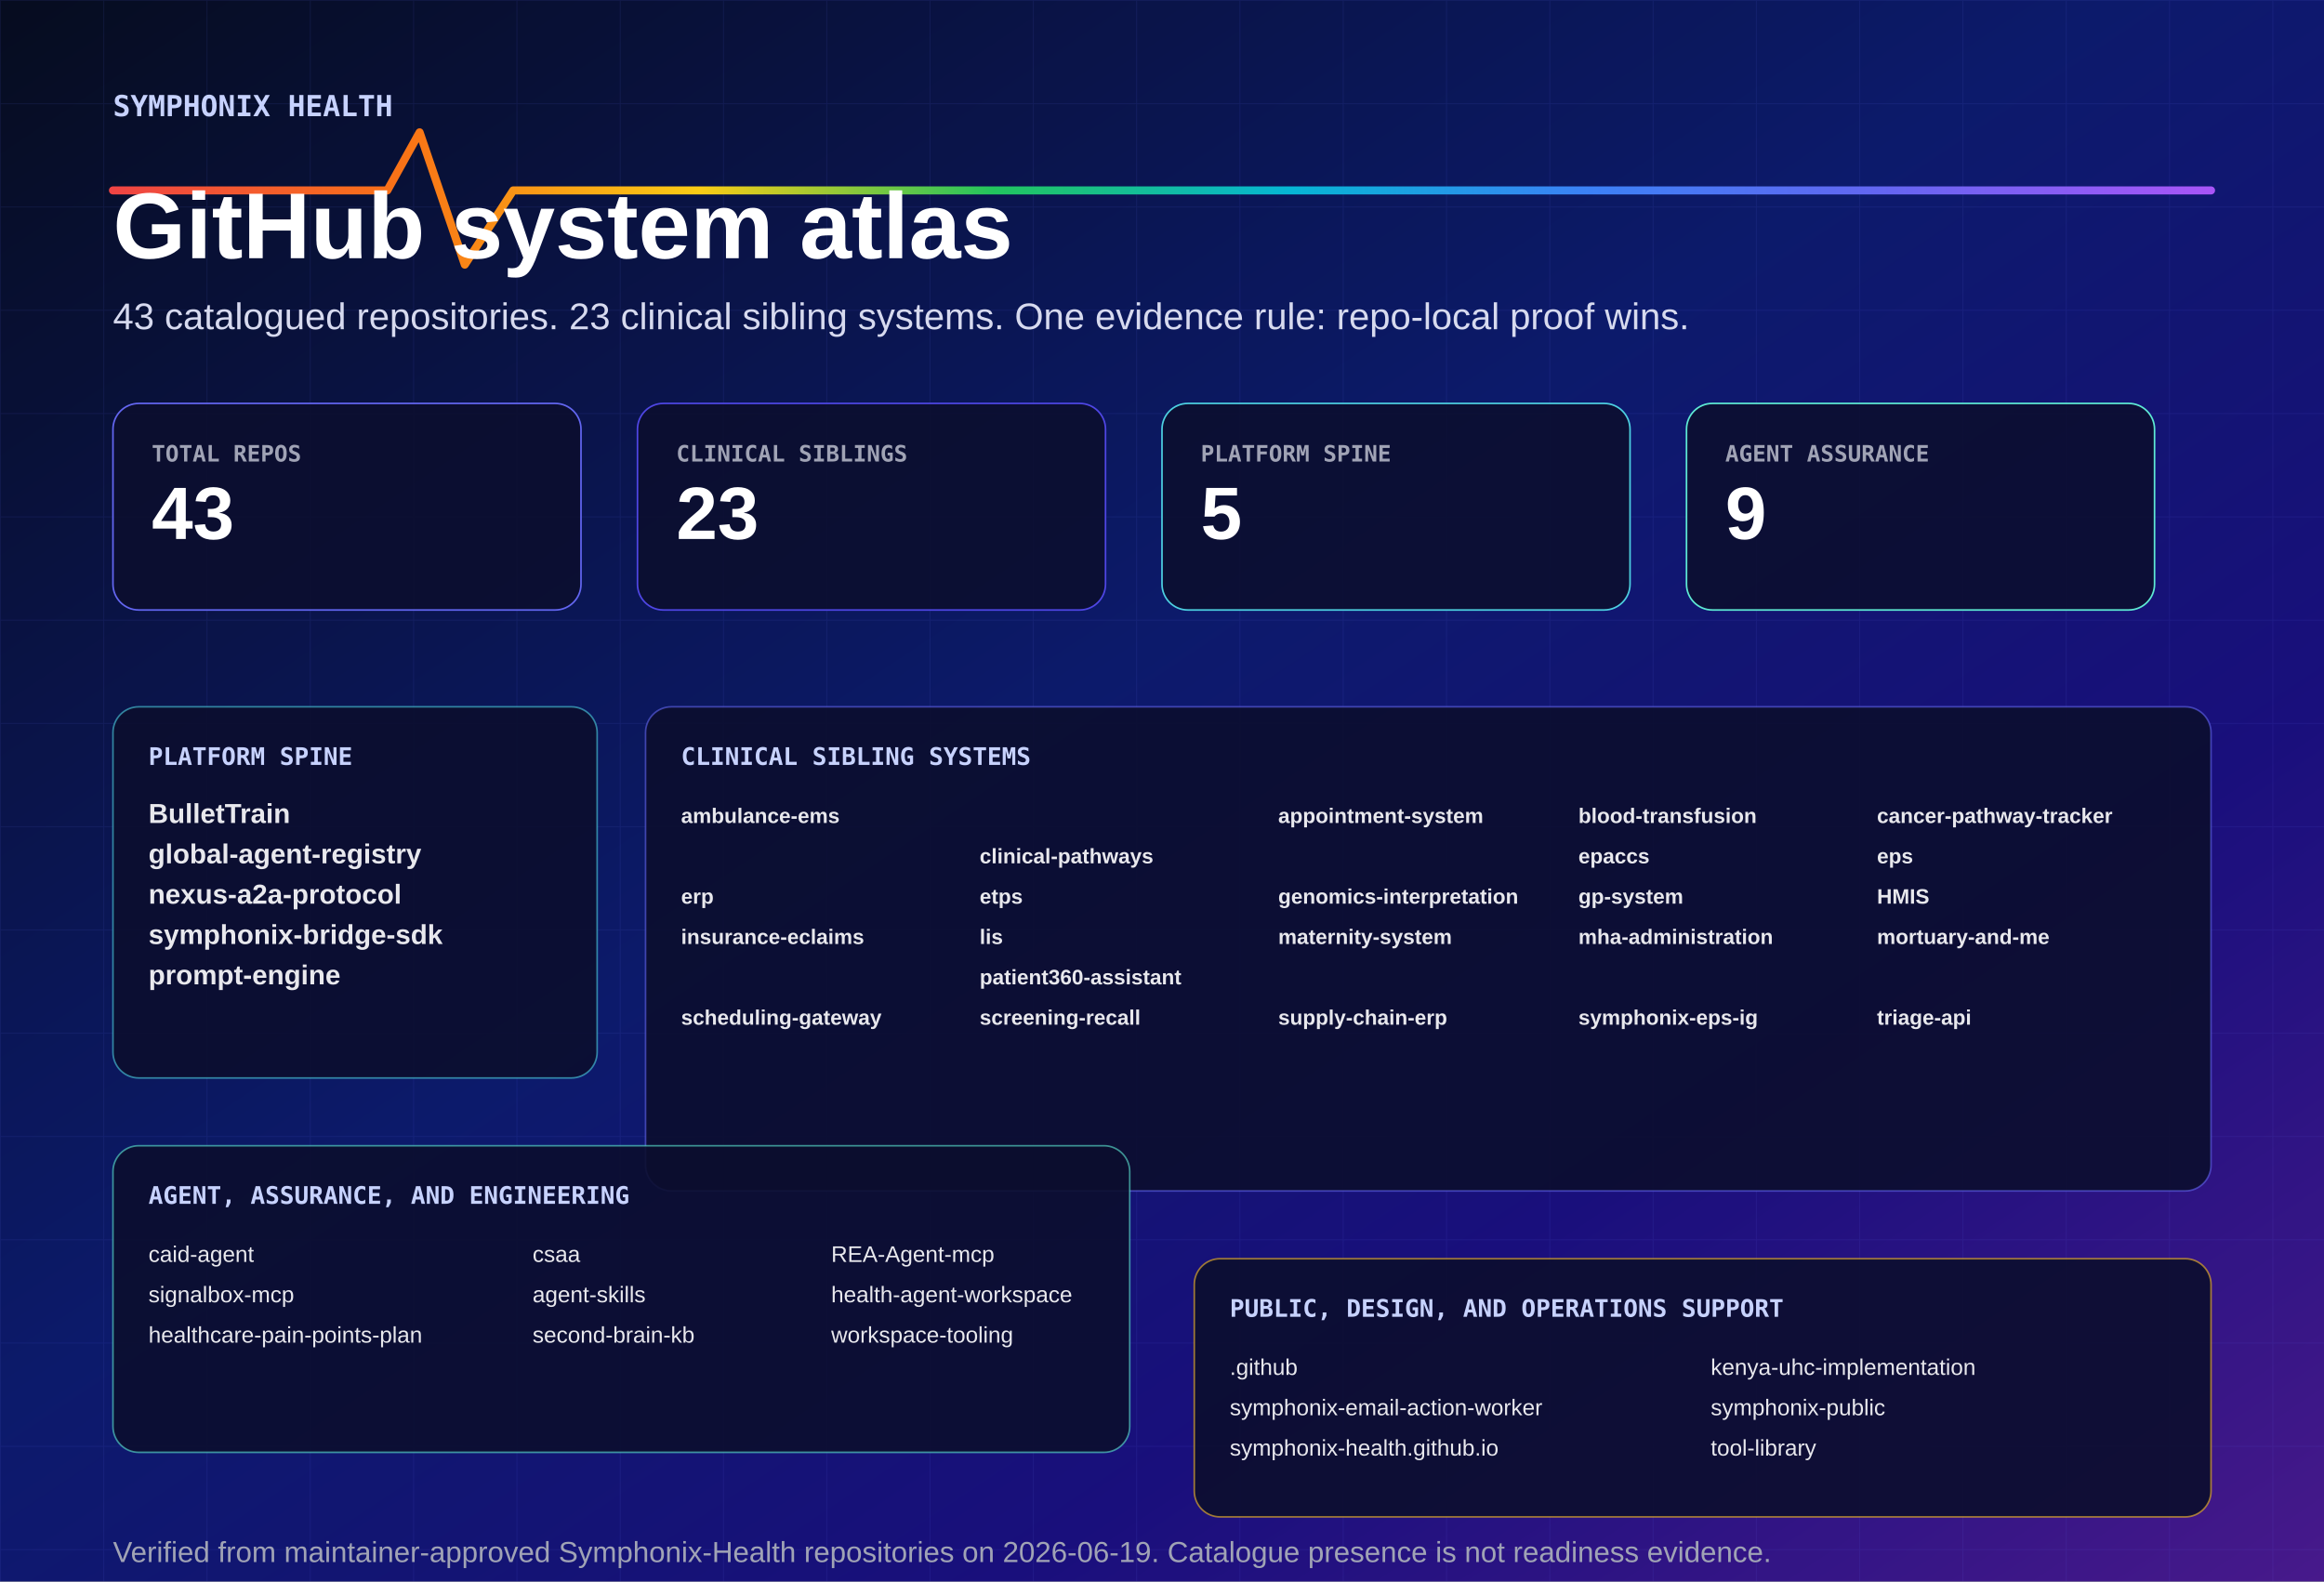
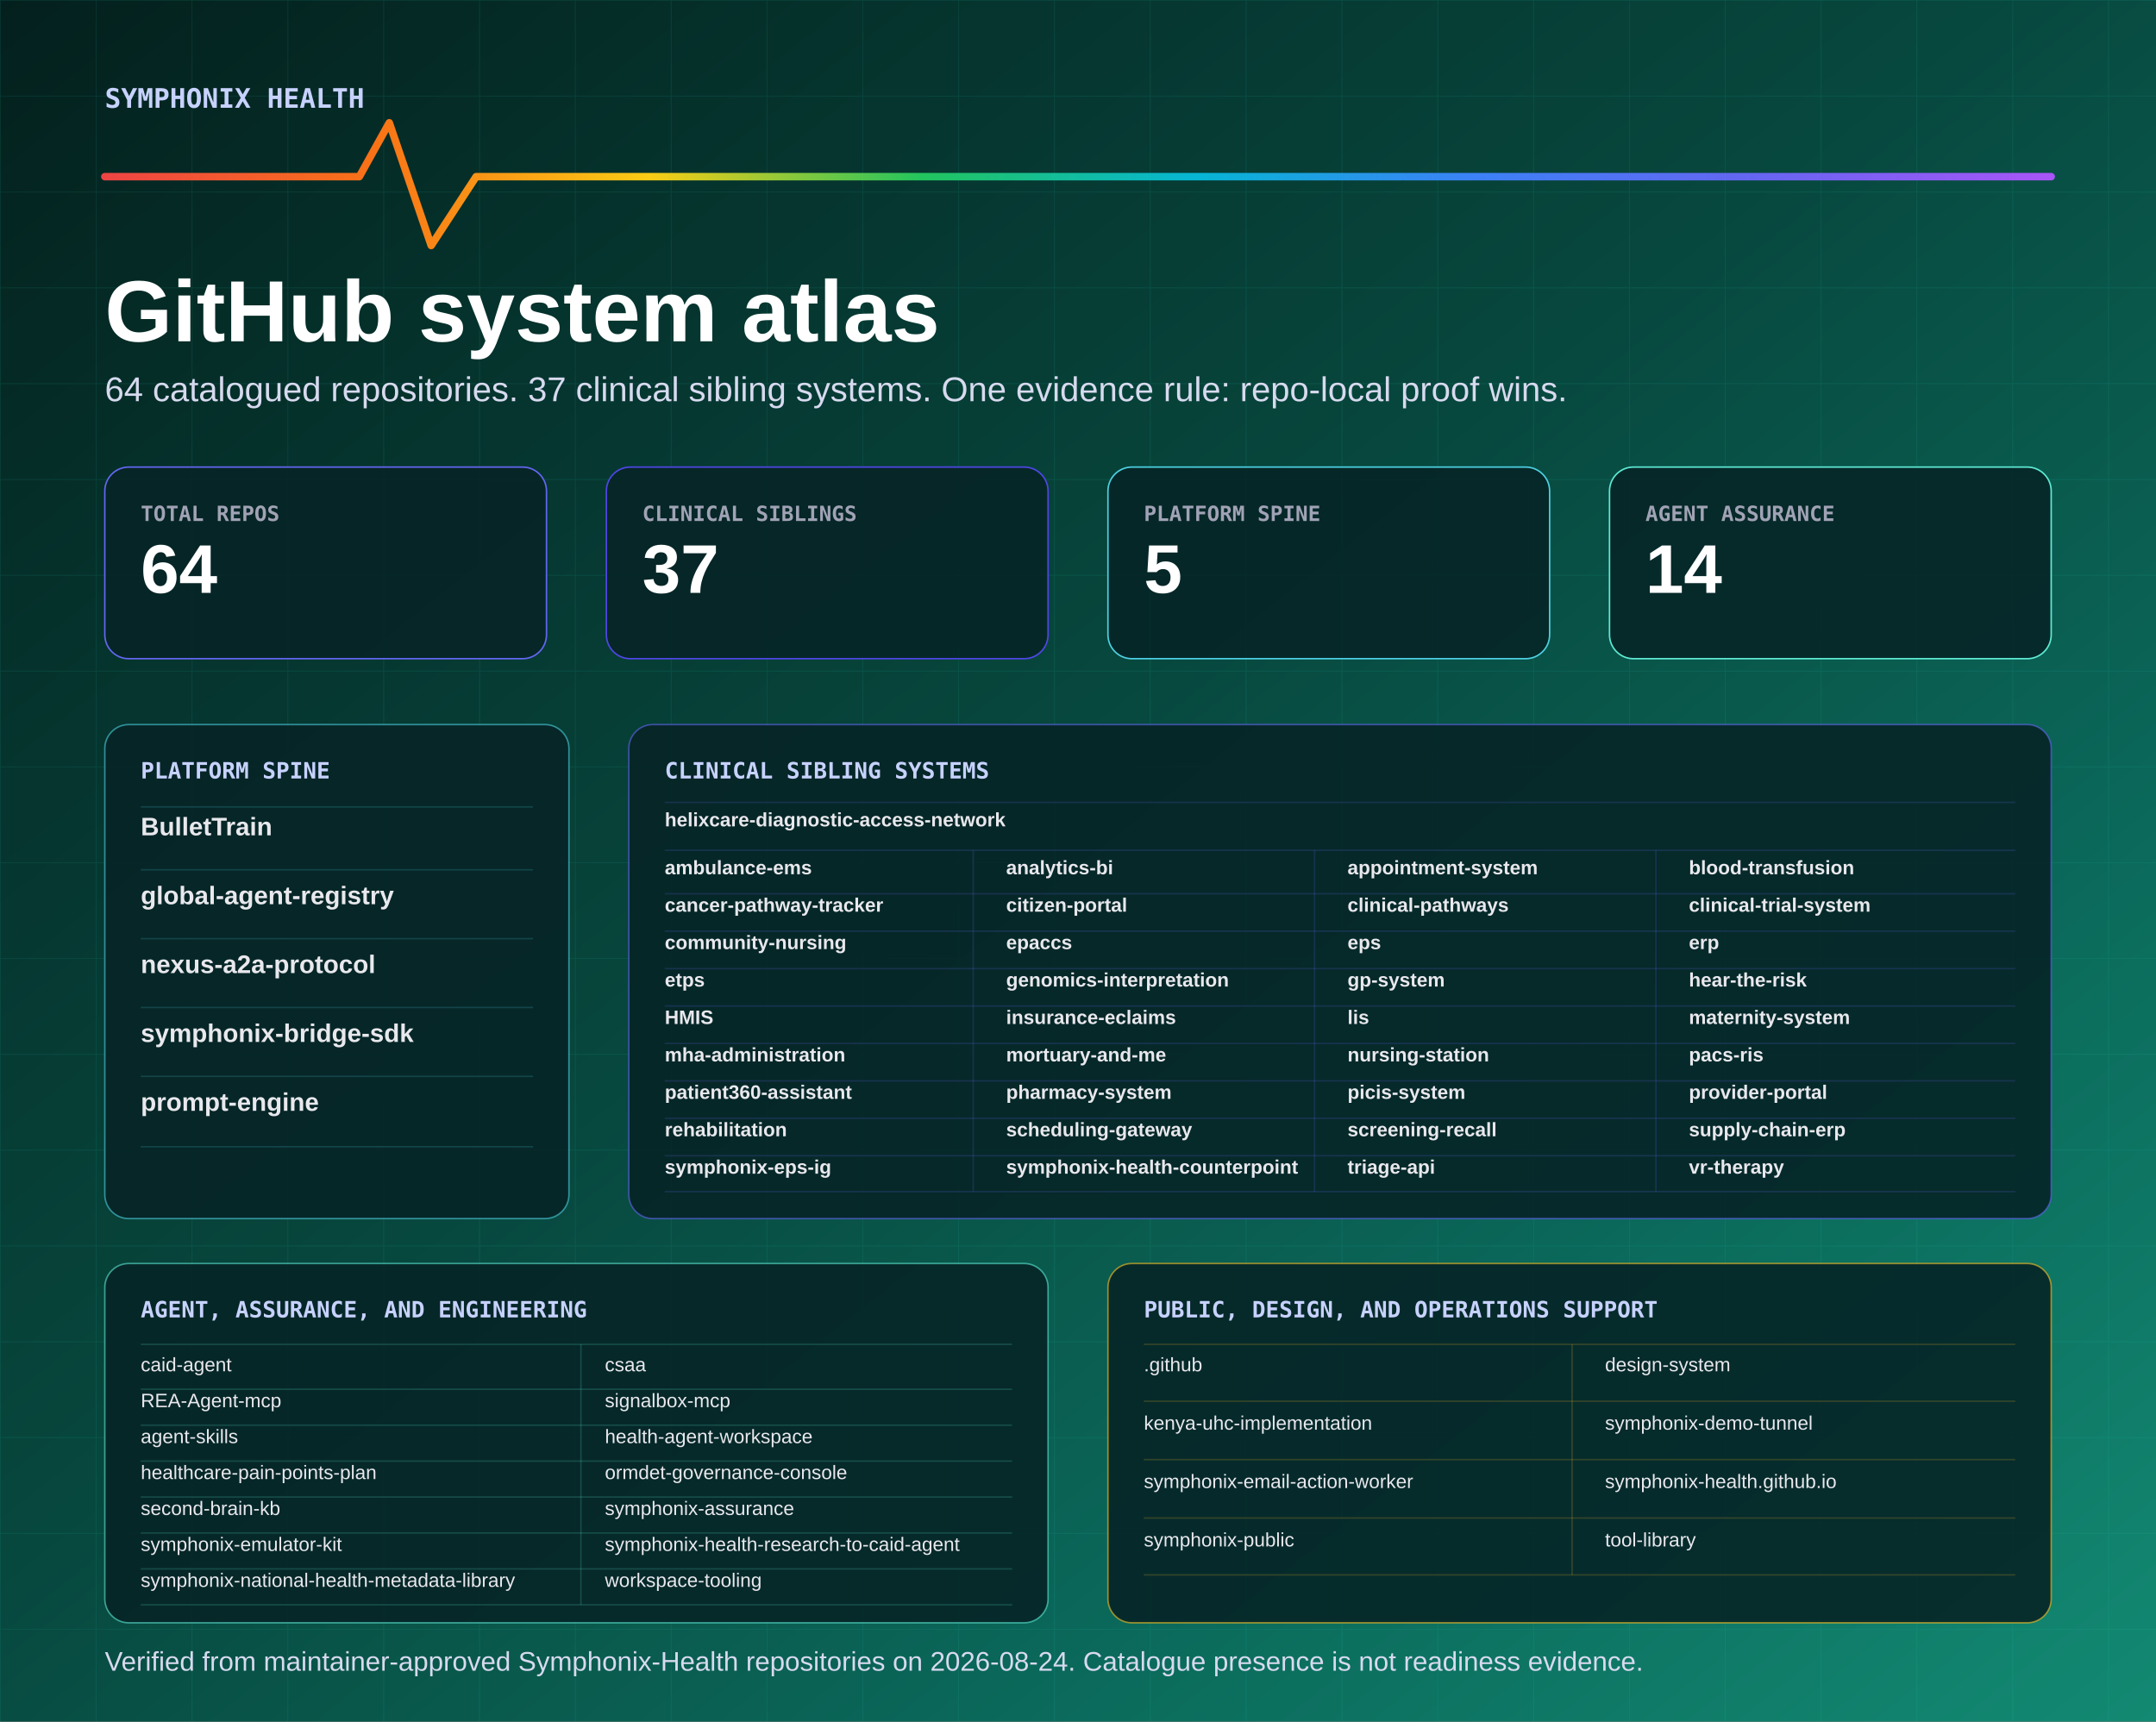
- <svg xmlns="http://www.w3.org/2000/svg" width="1440" height="980" viewBox="0 0 1440 980" role="img" aria-labelledby="title desc">
+ <svg xmlns="http://www.w3.org/2000/svg" width="1440" height="1150" viewBox="0 0 1440 1150" role="img" aria-labelledby="title desc">
  <defs>
    <linearGradient id="bg" x1="0" y1="0" x2="1" y2="1">
-       <stop offset="0" stop-color="#060D1F" />
-       <stop offset="0.45" stop-color="#0D1B6E" />
-       <stop offset="0.72" stop-color="#1A1080" />
-       <stop offset="1" stop-color="#4A1A90" />
+       <stop offset="0" stop-color="#04211E" />
+       <stop offset="0.45" stop-color="#07493F" />
+       <stop offset="0.72" stop-color="#0B6B5C" />
+       <stop offset="1" stop-color="#148F77" />
    </linearGradient>
    <linearGradient id="pulse" x1="0" y1="0" x2="1" y2="0">
      <stop offset="0" stop-color="#EF4444" />
      <stop offset="0.14" stop-color="#F97316" />
      <stop offset="0.28" stop-color="#FACC15" />
      <stop offset="0.42" stop-color="#22C55E" />
      <stop offset="0.56" stop-color="#06B6D4" />
      <stop offset="0.7" stop-color="#3B82F6" />
      <stop offset="0.84" stop-color="#6366F1" />
      <stop offset="1" stop-color="#A855F7" />
    </linearGradient>
    <pattern id="grid" width="64" height="64" patternUnits="userSpaceOnUse">
-       <path d="M64 0H0V64" fill="none" stroke="#6366F1" stroke-opacity="0.11" stroke-width="1" />
+       <path d="M64 0H0V64" fill="none" stroke="#2DD4BF" stroke-opacity="0.11" stroke-width="1" />
    </pattern>
  </defs>
-   <rect width="1440" height="980" fill="#080A2E" />
-   <rect width="1440" height="980" fill="url(#bg)" opacity="0.95" />
-   <rect width="1440" height="980" fill="url(#grid)" />
+   <rect width="1440" height="1150" fill="#041A18" />
+   <rect width="1440" height="1150" fill="url(#bg)" opacity="0.95" />
+   <rect width="1440" height="1150" fill="url(#grid)" />
  <path d="M70 118 H240 L260 82 L288 164 L318 118 H1370" fill="none" stroke="url(#pulse)" stroke-width="5" stroke-linecap="round" stroke-linejoin="round" />
  <text x="70" y="72" font-family="JetBrains Mono, Consolas, monospace" font-size="18" font-weight="700" fill="#C7D2FE">SYMPHONIX HEALTH</text>
-   <text x="70" y="160" font-family="DM Sans, Segoe UI, Arial, sans-serif" font-size="58" font-weight="800" fill="#FFFFFF">GitHub system atlas</text>
-   <text x="70" y="204" font-family="DM Sans, Segoe UI, Arial, sans-serif" font-size="23" font-weight="500" fill="#D7DAEF">43 catalogued repositories. 23 clinical sibling systems. One evidence rule: repo-local proof wins.</text>
-   <rect x="70" y="250" width="290" height="128" rx="16" fill="rgba(12,14,46,0.88)" stroke="#6366F1" />
-   <text x="94" y="286" font-family="JetBrains Mono, Consolas, monospace" font-size="14" font-weight="600" fill="#A0A3B5">TOTAL REPOS</text>
-   <text x="94" y="334" font-family="DM Sans, Segoe UI, Arial, sans-serif" font-size="46" font-weight="800" fill="#FFFFFF">43</text>
-   <rect x="395" y="250" width="290" height="128" rx="16" fill="rgba(12,14,46,0.88)" stroke="#4F46E5" />
-   <text x="419" y="286" font-family="JetBrains Mono, Consolas, monospace" font-size="14" font-weight="600" fill="#A0A3B5">CLINICAL SIBLINGS</text>
-   <text x="419" y="334" font-family="DM Sans, Segoe UI, Arial, sans-serif" font-size="46" font-weight="800" fill="#FFFFFF">23</text>
-   <rect x="720" y="250" width="290" height="128" rx="16" fill="rgba(12,14,46,0.88)" stroke="#4DD0E1" />
-   <text x="744" y="286" font-family="JetBrains Mono, Consolas, monospace" font-size="14" font-weight="600" fill="#A0A3B5">PLATFORM SPINE</text>
-   <text x="744" y="334" font-family="DM Sans, Segoe UI, Arial, sans-serif" font-size="46" font-weight="800" fill="#FFFFFF">5</text>
-   <rect x="1045" y="250" width="290" height="128" rx="16" fill="rgba(12,14,46,0.88)" stroke="#5EEAD4" />
-   <text x="1069" y="286" font-family="JetBrains Mono, Consolas, monospace" font-size="14" font-weight="600" fill="#A0A3B5">AGENT ASSURANCE</text>
-   <text x="1069" y="334" font-family="DM Sans, Segoe UI, Arial, sans-serif" font-size="46" font-weight="800" fill="#FFFFFF">9</text>
-   <rect x="70" y="438" width="300" height="230" rx="16" fill="rgba(12,14,46,0.9)" stroke="#4DD0E1" stroke-opacity="0.6" />
-   <text x="92" y="474" font-family="JetBrains Mono, Consolas, monospace" font-size="15" font-weight="700" fill="#C7D2FE">PLATFORM SPINE</text>
-   <text x="92" y="510" font-family="DM Sans, Segoe UI, Arial, sans-serif" font-size="17" font-weight="600" fill="#E8E8ED">BulletTrain</text>
-   <text x="92" y="535" font-family="DM Sans, Segoe UI, Arial, sans-serif" font-size="17" font-weight="600" fill="#E8E8ED">global-agent-registry</text>
-   <text x="92" y="560" font-family="DM Sans, Segoe UI, Arial, sans-serif" font-size="17" font-weight="600" fill="#E8E8ED">nexus-a2a-protocol</text>
-   <text x="92" y="585" font-family="DM Sans, Segoe UI, Arial, sans-serif" font-size="17" font-weight="600" fill="#E8E8ED">symphonix-bridge-sdk</text>
-   <text x="92" y="610" font-family="DM Sans, Segoe UI, Arial, sans-serif" font-size="17" font-weight="600" fill="#E8E8ED">prompt-engine</text>
-   <rect x="400" y="438" width="970" height="300" rx="16" fill="rgba(12,14,46,0.9)" stroke="#6366F1" stroke-opacity="0.6" />
-   <text x="422" y="474" font-family="JetBrains Mono, Consolas, monospace" font-size="15" font-weight="700" fill="#C7D2FE">CLINICAL SIBLING SYSTEMS</text>
-   <text x="422" y="510" font-family="DM Sans, Segoe UI, Arial, sans-serif" font-size="13" font-weight="600" fill="#E8E8ED">ambulance-ems</text>
-   <text x="792" y="510" font-family="DM Sans, Segoe UI, Arial, sans-serif" font-size="13" font-weight="600" fill="#E8E8ED">appointment-system</text>
-   <text x="978" y="510" font-family="DM Sans, Segoe UI, Arial, sans-serif" font-size="13" font-weight="600" fill="#E8E8ED">blood-transfusion</text>
-   <text x="1163" y="510" font-family="DM Sans, Segoe UI, Arial, sans-serif" font-size="13" font-weight="600" fill="#E8E8ED">cancer-pathway-tracker</text>
-   <text x="607" y="535" font-family="DM Sans, Segoe UI, Arial, sans-serif" font-size="13" font-weight="600" fill="#E8E8ED">clinical-pathways</text>
-   <text x="978" y="535" font-family="DM Sans, Segoe UI, Arial, sans-serif" font-size="13" font-weight="600" fill="#E8E8ED">epaccs</text>
-   <text x="1163" y="535" font-family="DM Sans, Segoe UI, Arial, sans-serif" font-size="13" font-weight="600" fill="#E8E8ED">eps</text>
-   <text x="422" y="560" font-family="DM Sans, Segoe UI, Arial, sans-serif" font-size="13" font-weight="600" fill="#E8E8ED">erp</text>
-   <text x="607" y="560" font-family="DM Sans, Segoe UI, Arial, sans-serif" font-size="13" font-weight="600" fill="#E8E8ED">etps</text>
-   <text x="792" y="560" font-family="DM Sans, Segoe UI, Arial, sans-serif" font-size="13" font-weight="600" fill="#E8E8ED">genomics-interpretation</text>
-   <text x="978" y="560" font-family="DM Sans, Segoe UI, Arial, sans-serif" font-size="13" font-weight="600" fill="#E8E8ED">gp-system</text>
-   <text x="1163" y="560" font-family="DM Sans, Segoe UI, Arial, sans-serif" font-size="13" font-weight="600" fill="#E8E8ED">HMIS</text>
-   <text x="422" y="585" font-family="DM Sans, Segoe UI, Arial, sans-serif" font-size="13" font-weight="600" fill="#E8E8ED">insurance-eclaims</text>
-   <text x="607" y="585" font-family="DM Sans, Segoe UI, Arial, sans-serif" font-size="13" font-weight="600" fill="#E8E8ED">lis</text>
-   <text x="792" y="585" font-family="DM Sans, Segoe UI, Arial, sans-serif" font-size="13" font-weight="600" fill="#E8E8ED">maternity-system</text>
-   <text x="978" y="585" font-family="DM Sans, Segoe UI, Arial, sans-serif" font-size="13" font-weight="600" fill="#E8E8ED">mha-administration</text>
-   <text x="1163" y="585" font-family="DM Sans, Segoe UI, Arial, sans-serif" font-size="13" font-weight="600" fill="#E8E8ED">mortuary-and-me</text>
-   <text x="607" y="610" font-family="DM Sans, Segoe UI, Arial, sans-serif" font-size="13" font-weight="600" fill="#E8E8ED">patient360-assistant</text>
-   <text x="422" y="635" font-family="DM Sans, Segoe UI, Arial, sans-serif" font-size="13" font-weight="600" fill="#E8E8ED">scheduling-gateway</text>
-   <text x="607" y="635" font-family="DM Sans, Segoe UI, Arial, sans-serif" font-size="13" font-weight="600" fill="#E8E8ED">screening-recall</text>
-   <text x="792" y="635" font-family="DM Sans, Segoe UI, Arial, sans-serif" font-size="13" font-weight="600" fill="#E8E8ED">supply-chain-erp</text>
-   <text x="978" y="635" font-family="DM Sans, Segoe UI, Arial, sans-serif" font-size="13" font-weight="600" fill="#E8E8ED">symphonix-eps-ig</text>
-   <text x="1163" y="635" font-family="DM Sans, Segoe UI, Arial, sans-serif" font-size="13" font-weight="600" fill="#E8E8ED">triage-api</text>
-   <rect x="70" y="710" width="630" height="190" rx="16" fill="rgba(12,14,46,0.9)" stroke="#5EEAD4" stroke-opacity="0.6" />
-   <text x="92" y="746" font-family="JetBrains Mono, Consolas, monospace" font-size="15" font-weight="700" fill="#C7D2FE">AGENT, ASSURANCE, AND ENGINEERING</text>
-   <text x="92" y="782" font-family="DM Sans, Segoe UI, Arial, sans-serif" font-size="14" font-weight="500" fill="#E8E8ED">caid-agent</text>
-   <text x="330" y="782" font-family="DM Sans, Segoe UI, Arial, sans-serif" font-size="14" font-weight="500" fill="#E8E8ED">csaa</text>
-   <text x="515" y="782" font-family="DM Sans, Segoe UI, Arial, sans-serif" font-size="14" font-weight="500" fill="#E8E8ED">REA-Agent-mcp</text>
-   <text x="92" y="807" font-family="DM Sans, Segoe UI, Arial, sans-serif" font-size="14" font-weight="500" fill="#E8E8ED">signalbox-mcp</text>
-   <text x="330" y="807" font-family="DM Sans, Segoe UI, Arial, sans-serif" font-size="14" font-weight="500" fill="#E8E8ED">agent-skills</text>
-   <text x="515" y="807" font-family="DM Sans, Segoe UI, Arial, sans-serif" font-size="14" font-weight="500" fill="#E8E8ED">health-agent-workspace</text>
-   <text x="92" y="832" font-family="DM Sans, Segoe UI, Arial, sans-serif" font-size="14" font-weight="500" fill="#E8E8ED">healthcare-pain-points-plan</text>
-   <text x="330" y="832" font-family="DM Sans, Segoe UI, Arial, sans-serif" font-size="14" font-weight="500" fill="#E8E8ED">second-brain-kb</text>
-   <text x="515" y="832" font-family="DM Sans, Segoe UI, Arial, sans-serif" font-size="14" font-weight="500" fill="#E8E8ED">workspace-tooling</text>
-   <rect x="740" y="780" width="630" height="160" rx="16" fill="rgba(12,14,46,0.9)" stroke="#FBBF24" stroke-opacity="0.6" />
-   <text x="762" y="816" font-family="JetBrains Mono, Consolas, monospace" font-size="15" font-weight="700" fill="#C7D2FE">PUBLIC, DESIGN, AND OPERATIONS SUPPORT</text>
-   <text x="762" y="852" font-family="DM Sans, Segoe UI, Arial, sans-serif" font-size="14" font-weight="500" fill="#E8E8ED">.github</text>
-   <text x="1060" y="852" font-family="DM Sans, Segoe UI, Arial, sans-serif" font-size="14" font-weight="500" fill="#E8E8ED">kenya-uhc-implementation</text>
-   <text x="762" y="877" font-family="DM Sans, Segoe UI, Arial, sans-serif" font-size="14" font-weight="500" fill="#E8E8ED">symphonix-email-action-worker</text>
-   <text x="1060" y="877" font-family="DM Sans, Segoe UI, Arial, sans-serif" font-size="14" font-weight="500" fill="#E8E8ED">symphonix-public</text>
-   <text x="762" y="902" font-family="DM Sans, Segoe UI, Arial, sans-serif" font-size="14" font-weight="500" fill="#E8E8ED">symphonix-health.github.io</text>
-   <text x="1060" y="902" font-family="DM Sans, Segoe UI, Arial, sans-serif" font-size="14" font-weight="500" fill="#E8E8ED">tool-library</text>
-   <text x="70" y="968" font-family="DM Sans, Segoe UI, Arial, sans-serif" font-size="18" font-weight="500" fill="#A0A3B5">Verified from maintainer-approved Symphonix-Health repositories on 2026-06-19. Catalogue presence is not readiness evidence.</text>
+   <text x="70" y="228" font-family="DM Sans, Segoe UI, Arial, sans-serif" font-size="58" font-weight="800" fill="#FFFFFF">GitHub system atlas</text>
+   <text x="70" y="268" font-family="DM Sans, Segoe UI, Arial, sans-serif" font-size="23" font-weight="500" fill="#D7DAEF">64 catalogued repositories. 37 clinical sibling systems. One evidence rule: repo-local proof wins.</text>
+   <rect x="70" y="312" width="295" height="128" rx="16" fill="rgba(6,36,38,0.88)" stroke="#6366F1" />
+   <text x="94" y="348" font-family="JetBrains Mono, Consolas, monospace" font-size="14" font-weight="600" fill="#A0A3B5">TOTAL REPOS</text>
+   <text x="94" y="396" font-family="DM Sans, Segoe UI, Arial, sans-serif" font-size="46" font-weight="800" fill="#FFFFFF">64</text>
+   <rect x="405" y="312" width="295" height="128" rx="16" fill="rgba(6,36,38,0.88)" stroke="#4F46E5" />
+   <text x="429" y="348" font-family="JetBrains Mono, Consolas, monospace" font-size="14" font-weight="600" fill="#A0A3B5">CLINICAL SIBLINGS</text>
+   <text x="429" y="396" font-family="DM Sans, Segoe UI, Arial, sans-serif" font-size="46" font-weight="800" fill="#FFFFFF">37</text>
+   <rect x="740" y="312" width="295" height="128" rx="16" fill="rgba(6,36,38,0.88)" stroke="#4DD0E1" />
+   <text x="764" y="348" font-family="JetBrains Mono, Consolas, monospace" font-size="14" font-weight="600" fill="#A0A3B5">PLATFORM SPINE</text>
+   <text x="764" y="396" font-family="DM Sans, Segoe UI, Arial, sans-serif" font-size="46" font-weight="800" fill="#FFFFFF">5</text>
+   <rect x="1075" y="312" width="295" height="128" rx="16" fill="rgba(6,36,38,0.88)" stroke="#5EEAD4" />
+   <text x="1099" y="348" font-family="JetBrains Mono, Consolas, monospace" font-size="14" font-weight="600" fill="#A0A3B5">AGENT ASSURANCE</text>
+   <text x="1099" y="396" font-family="DM Sans, Segoe UI, Arial, sans-serif" font-size="46" font-weight="800" fill="#FFFFFF">14</text>
+   <rect x="70" y="484" width="310" height="330" rx="16" fill="rgba(6,36,38,0.9)" stroke="#4DD0E1" stroke-opacity="0.6" />
+   <g stroke="#4DD0E1" stroke-opacity="0.18" stroke-width="1">
+     <path d="M94 539 H356 M94 581 H356 M94 627 H356 M94 673 H356 M94 719 H356 M94 766 H356" />
+   </g>
+   <text x="94" y="520" font-family="JetBrains Mono, Consolas, monospace" font-size="15" font-weight="700" fill="#C7D2FE">PLATFORM SPINE</text>
+   <text x="94" y="558" font-family="DM Sans, Segoe UI, Arial, sans-serif" font-size="17" font-weight="600" fill="#E8E8ED">BulletTrain</text>
+   <text x="94" y="604" font-family="DM Sans, Segoe UI, Arial, sans-serif" font-size="17" font-weight="600" fill="#E8E8ED">global-agent-registry</text>
+   <text x="94" y="650" font-family="DM Sans, Segoe UI, Arial, sans-serif" font-size="17" font-weight="600" fill="#E8E8ED">nexus-a2a-protocol</text>
+   <text x="94" y="696" font-family="DM Sans, Segoe UI, Arial, sans-serif" font-size="17" font-weight="600" fill="#E8E8ED">symphonix-bridge-sdk</text>
+   <text x="94" y="742" font-family="DM Sans, Segoe UI, Arial, sans-serif" font-size="17" font-weight="600" fill="#E8E8ED">prompt-engine</text>
+   <rect x="420" y="484" width="950" height="330" rx="16" fill="rgba(6,36,38,0.9)" stroke="#6366F1" stroke-opacity="0.6" />
+   <g stroke="#6366F1" stroke-opacity="0.18" stroke-width="1">
+     <path d="M444 536 H1346 M444 568 H1346 M444 597 H1346 M444 622 H1346 M444 647 H1346 M444 672 H1346 M444 697 H1346 M444 722 H1346 M444 747 H1346 M444 772 H1346 M444 796 H1346" />
+     <path d="M650 568 V796 M878 568 V796 M1106 568 V796" />
+   </g>
+   <text x="444" y="520" font-family="JetBrains Mono, Consolas, monospace" font-size="15" font-weight="700" fill="#C7D2FE">CLINICAL SIBLING SYSTEMS</text>
+   <text x="444" y="552" font-family="DM Sans, Segoe UI, Arial, sans-serif" font-size="13" font-weight="600" fill="#E8E8ED">helixcare-diagnostic-access-network</text>
+   <text x="444" y="584" font-family="DM Sans, Segoe UI, Arial, sans-serif" font-size="13" font-weight="600" fill="#E8E8ED">ambulance-ems</text>
+   <text x="672" y="584" font-family="DM Sans, Segoe UI, Arial, sans-serif" font-size="13" font-weight="600" fill="#E8E8ED">analytics-bi</text>
+   <text x="900" y="584" font-family="DM Sans, Segoe UI, Arial, sans-serif" font-size="13" font-weight="600" fill="#E8E8ED">appointment-system</text>
+   <text x="1128" y="584" font-family="DM Sans, Segoe UI, Arial, sans-serif" font-size="13" font-weight="600" fill="#E8E8ED">blood-transfusion</text>
+   <text x="444" y="609" font-family="DM Sans, Segoe UI, Arial, sans-serif" font-size="13" font-weight="600" fill="#E8E8ED">cancer-pathway-tracker</text>
+   <text x="672" y="609" font-family="DM Sans, Segoe UI, Arial, sans-serif" font-size="13" font-weight="600" fill="#E8E8ED">citizen-portal</text>
+   <text x="900" y="609" font-family="DM Sans, Segoe UI, Arial, sans-serif" font-size="13" font-weight="600" fill="#E8E8ED">clinical-pathways</text>
+   <text x="1128" y="609" font-family="DM Sans, Segoe UI, Arial, sans-serif" font-size="13" font-weight="600" fill="#E8E8ED">clinical-trial-system</text>
+   <text x="444" y="634" font-family="DM Sans, Segoe UI, Arial, sans-serif" font-size="13" font-weight="600" fill="#E8E8ED">community-nursing</text>
+   <text x="672" y="634" font-family="DM Sans, Segoe UI, Arial, sans-serif" font-size="13" font-weight="600" fill="#E8E8ED">epaccs</text>
+   <text x="900" y="634" font-family="DM Sans, Segoe UI, Arial, sans-serif" font-size="13" font-weight="600" fill="#E8E8ED">eps</text>
+   <text x="1128" y="634" font-family="DM Sans, Segoe UI, Arial, sans-serif" font-size="13" font-weight="600" fill="#E8E8ED">erp</text>
+   <text x="444" y="659" font-family="DM Sans, Segoe UI, Arial, sans-serif" font-size="13" font-weight="600" fill="#E8E8ED">etps</text>
+   <text x="672" y="659" font-family="DM Sans, Segoe UI, Arial, sans-serif" font-size="13" font-weight="600" fill="#E8E8ED">genomics-interpretation</text>
+   <text x="900" y="659" font-family="DM Sans, Segoe UI, Arial, sans-serif" font-size="13" font-weight="600" fill="#E8E8ED">gp-system</text>
+   <text x="1128" y="659" font-family="DM Sans, Segoe UI, Arial, sans-serif" font-size="13" font-weight="600" fill="#E8E8ED">hear-the-risk</text>
+   <text x="444" y="684" font-family="DM Sans, Segoe UI, Arial, sans-serif" font-size="13" font-weight="600" fill="#E8E8ED">HMIS</text>
+   <text x="672" y="684" font-family="DM Sans, Segoe UI, Arial, sans-serif" font-size="13" font-weight="600" fill="#E8E8ED">insurance-eclaims</text>
+   <text x="900" y="684" font-family="DM Sans, Segoe UI, Arial, sans-serif" font-size="13" font-weight="600" fill="#E8E8ED">lis</text>
+   <text x="1128" y="684" font-family="DM Sans, Segoe UI, Arial, sans-serif" font-size="13" font-weight="600" fill="#E8E8ED">maternity-system</text>
+   <text x="444" y="709" font-family="DM Sans, Segoe UI, Arial, sans-serif" font-size="13" font-weight="600" fill="#E8E8ED">mha-administration</text>
+   <text x="672" y="709" font-family="DM Sans, Segoe UI, Arial, sans-serif" font-size="13" font-weight="600" fill="#E8E8ED">mortuary-and-me</text>
+   <text x="900" y="709" font-family="DM Sans, Segoe UI, Arial, sans-serif" font-size="13" font-weight="600" fill="#E8E8ED">nursing-station</text>
+   <text x="1128" y="709" font-family="DM Sans, Segoe UI, Arial, sans-serif" font-size="13" font-weight="600" fill="#E8E8ED">pacs-ris</text>
+   <text x="444" y="734" font-family="DM Sans, Segoe UI, Arial, sans-serif" font-size="13" font-weight="600" fill="#E8E8ED">patient360-assistant</text>
+   <text x="672" y="734" font-family="DM Sans, Segoe UI, Arial, sans-serif" font-size="13" font-weight="600" fill="#E8E8ED">pharmacy-system</text>
+   <text x="900" y="734" font-family="DM Sans, Segoe UI, Arial, sans-serif" font-size="13" font-weight="600" fill="#E8E8ED">picis-system</text>
+   <text x="1128" y="734" font-family="DM Sans, Segoe UI, Arial, sans-serif" font-size="13" font-weight="600" fill="#E8E8ED">provider-portal</text>
+   <text x="444" y="759" font-family="DM Sans, Segoe UI, Arial, sans-serif" font-size="13" font-weight="600" fill="#E8E8ED">rehabilitation</text>
+   <text x="672" y="759" font-family="DM Sans, Segoe UI, Arial, sans-serif" font-size="13" font-weight="600" fill="#E8E8ED">scheduling-gateway</text>
+   <text x="900" y="759" font-family="DM Sans, Segoe UI, Arial, sans-serif" font-size="13" font-weight="600" fill="#E8E8ED">screening-recall</text>
+   <text x="1128" y="759" font-family="DM Sans, Segoe UI, Arial, sans-serif" font-size="13" font-weight="600" fill="#E8E8ED">supply-chain-erp</text>
+   <text x="444" y="784" font-family="DM Sans, Segoe UI, Arial, sans-serif" font-size="13" font-weight="600" fill="#E8E8ED">symphonix-eps-ig</text>
+   <text x="672" y="784" font-family="DM Sans, Segoe UI, Arial, sans-serif" font-size="13" font-weight="600" fill="#E8E8ED">symphonix-health-counterpoint</text>
+   <text x="900" y="784" font-family="DM Sans, Segoe UI, Arial, sans-serif" font-size="13" font-weight="600" fill="#E8E8ED">triage-api</text>
+   <text x="1128" y="784" font-family="DM Sans, Segoe UI, Arial, sans-serif" font-size="13" font-weight="600" fill="#E8E8ED">vr-therapy</text>
+   <rect x="70" y="844" width="630" height="240" rx="16" fill="rgba(6,36,38,0.9)" stroke="#5EEAD4" stroke-opacity="0.6" />
+   <g stroke="#5EEAD4" stroke-opacity="0.18" stroke-width="1">
+     <path d="M94 898 H676 M94 928 H676 M94 952 H676 M94 976 H676 M94 1000 H676 M94 1024 H676 M94 1048 H676 M94 1072 H676" />
+     <path d="M388 898 V1072" />
+   </g>
+   <text x="94" y="880" font-family="JetBrains Mono, Consolas, monospace" font-size="15" font-weight="700" fill="#C7D2FE">AGENT, ASSURANCE, AND ENGINEERING</text>
+   <text x="94" y="916" font-family="DM Sans, Segoe UI, Arial, sans-serif" font-size="13" font-weight="500" fill="#E8E8ED">caid-agent</text>
+   <text x="404" y="916" font-family="DM Sans, Segoe UI, Arial, sans-serif" font-size="13" font-weight="500" fill="#E8E8ED">csaa</text>
+   <text x="94" y="940" font-family="DM Sans, Segoe UI, Arial, sans-serif" font-size="13" font-weight="500" fill="#E8E8ED">REA-Agent-mcp</text>
+   <text x="404" y="940" font-family="DM Sans, Segoe UI, Arial, sans-serif" font-size="13" font-weight="500" fill="#E8E8ED">signalbox-mcp</text>
+   <text x="94" y="964" font-family="DM Sans, Segoe UI, Arial, sans-serif" font-size="13" font-weight="500" fill="#E8E8ED">agent-skills</text>
+   <text x="404" y="964" font-family="DM Sans, Segoe UI, Arial, sans-serif" font-size="13" font-weight="500" fill="#E8E8ED">health-agent-workspace</text>
+   <text x="94" y="988" font-family="DM Sans, Segoe UI, Arial, sans-serif" font-size="13" font-weight="500" fill="#E8E8ED">healthcare-pain-points-plan</text>
+   <text x="404" y="988" font-family="DM Sans, Segoe UI, Arial, sans-serif" font-size="13" font-weight="500" fill="#E8E8ED">ormdet-governance-console</text>
+   <text x="94" y="1012" font-family="DM Sans, Segoe UI, Arial, sans-serif" font-size="13" font-weight="500" fill="#E8E8ED">second-brain-kb</text>
+   <text x="404" y="1012" font-family="DM Sans, Segoe UI, Arial, sans-serif" font-size="13" font-weight="500" fill="#E8E8ED">symphonix-assurance</text>
+   <text x="94" y="1036" font-family="DM Sans, Segoe UI, Arial, sans-serif" font-size="13" font-weight="500" fill="#E8E8ED">symphonix-emulator-kit</text>
+   <text x="404" y="1036" font-family="DM Sans, Segoe UI, Arial, sans-serif" font-size="13" font-weight="500" fill="#E8E8ED">symphonix-health-research-to-caid-agent</text>
+   <text x="94" y="1060" font-family="DM Sans, Segoe UI, Arial, sans-serif" font-size="13" font-weight="500" fill="#E8E8ED">symphonix-national-health-metadata-library</text>
+   <text x="404" y="1060" font-family="DM Sans, Segoe UI, Arial, sans-serif" font-size="13" font-weight="500" fill="#E8E8ED">workspace-tooling</text>
+   <rect x="740" y="844" width="630" height="240" rx="16" fill="rgba(6,36,38,0.9)" stroke="#FBBF24" stroke-opacity="0.6" />
+   <g stroke="#FBBF24" stroke-opacity="0.18" stroke-width="1">
+     <path d="M764 898 H1346 M764 936 H1346 M764 975 H1346 M764 1014 H1346 M764 1052 H1346" />
+     <path d="M1050 898 V1052" />
+   </g>
+   <text x="764" y="880" font-family="JetBrains Mono, Consolas, monospace" font-size="15" font-weight="700" fill="#C7D2FE">PUBLIC, DESIGN, AND OPERATIONS SUPPORT</text>
+   <text x="764" y="916" font-family="DM Sans, Segoe UI, Arial, sans-serif" font-size="13" font-weight="500" fill="#E8E8ED">.github</text>
+   <text x="1072" y="916" font-family="DM Sans, Segoe UI, Arial, sans-serif" font-size="13" font-weight="500" fill="#E8E8ED">design-system</text>
+   <text x="764" y="955" font-family="DM Sans, Segoe UI, Arial, sans-serif" font-size="13" font-weight="500" fill="#E8E8ED">kenya-uhc-implementation</text>
+   <text x="1072" y="955" font-family="DM Sans, Segoe UI, Arial, sans-serif" font-size="13" font-weight="500" fill="#E8E8ED">symphonix-demo-tunnel</text>
+   <text x="764" y="994" font-family="DM Sans, Segoe UI, Arial, sans-serif" font-size="13" font-weight="500" fill="#E8E8ED">symphonix-email-action-worker</text>
+   <text x="1072" y="994" font-family="DM Sans, Segoe UI, Arial, sans-serif" font-size="13" font-weight="500" fill="#E8E8ED">symphonix-health.github.io</text>
+   <text x="764" y="1033" font-family="DM Sans, Segoe UI, Arial, sans-serif" font-size="13" font-weight="500" fill="#E8E8ED">symphonix-public</text>
+   <text x="1072" y="1033" font-family="DM Sans, Segoe UI, Arial, sans-serif" font-size="13" font-weight="500" fill="#E8E8ED">tool-library</text>
+   <text x="70" y="1116" font-family="DM Sans, Segoe UI, Arial, sans-serif" font-size="18" font-weight="500" fill="#D7DAEF">Verified from maintainer-approved Symphonix-Health repositories on 2026-08-24. Catalogue presence is not readiness evidence.</text>
</svg>
